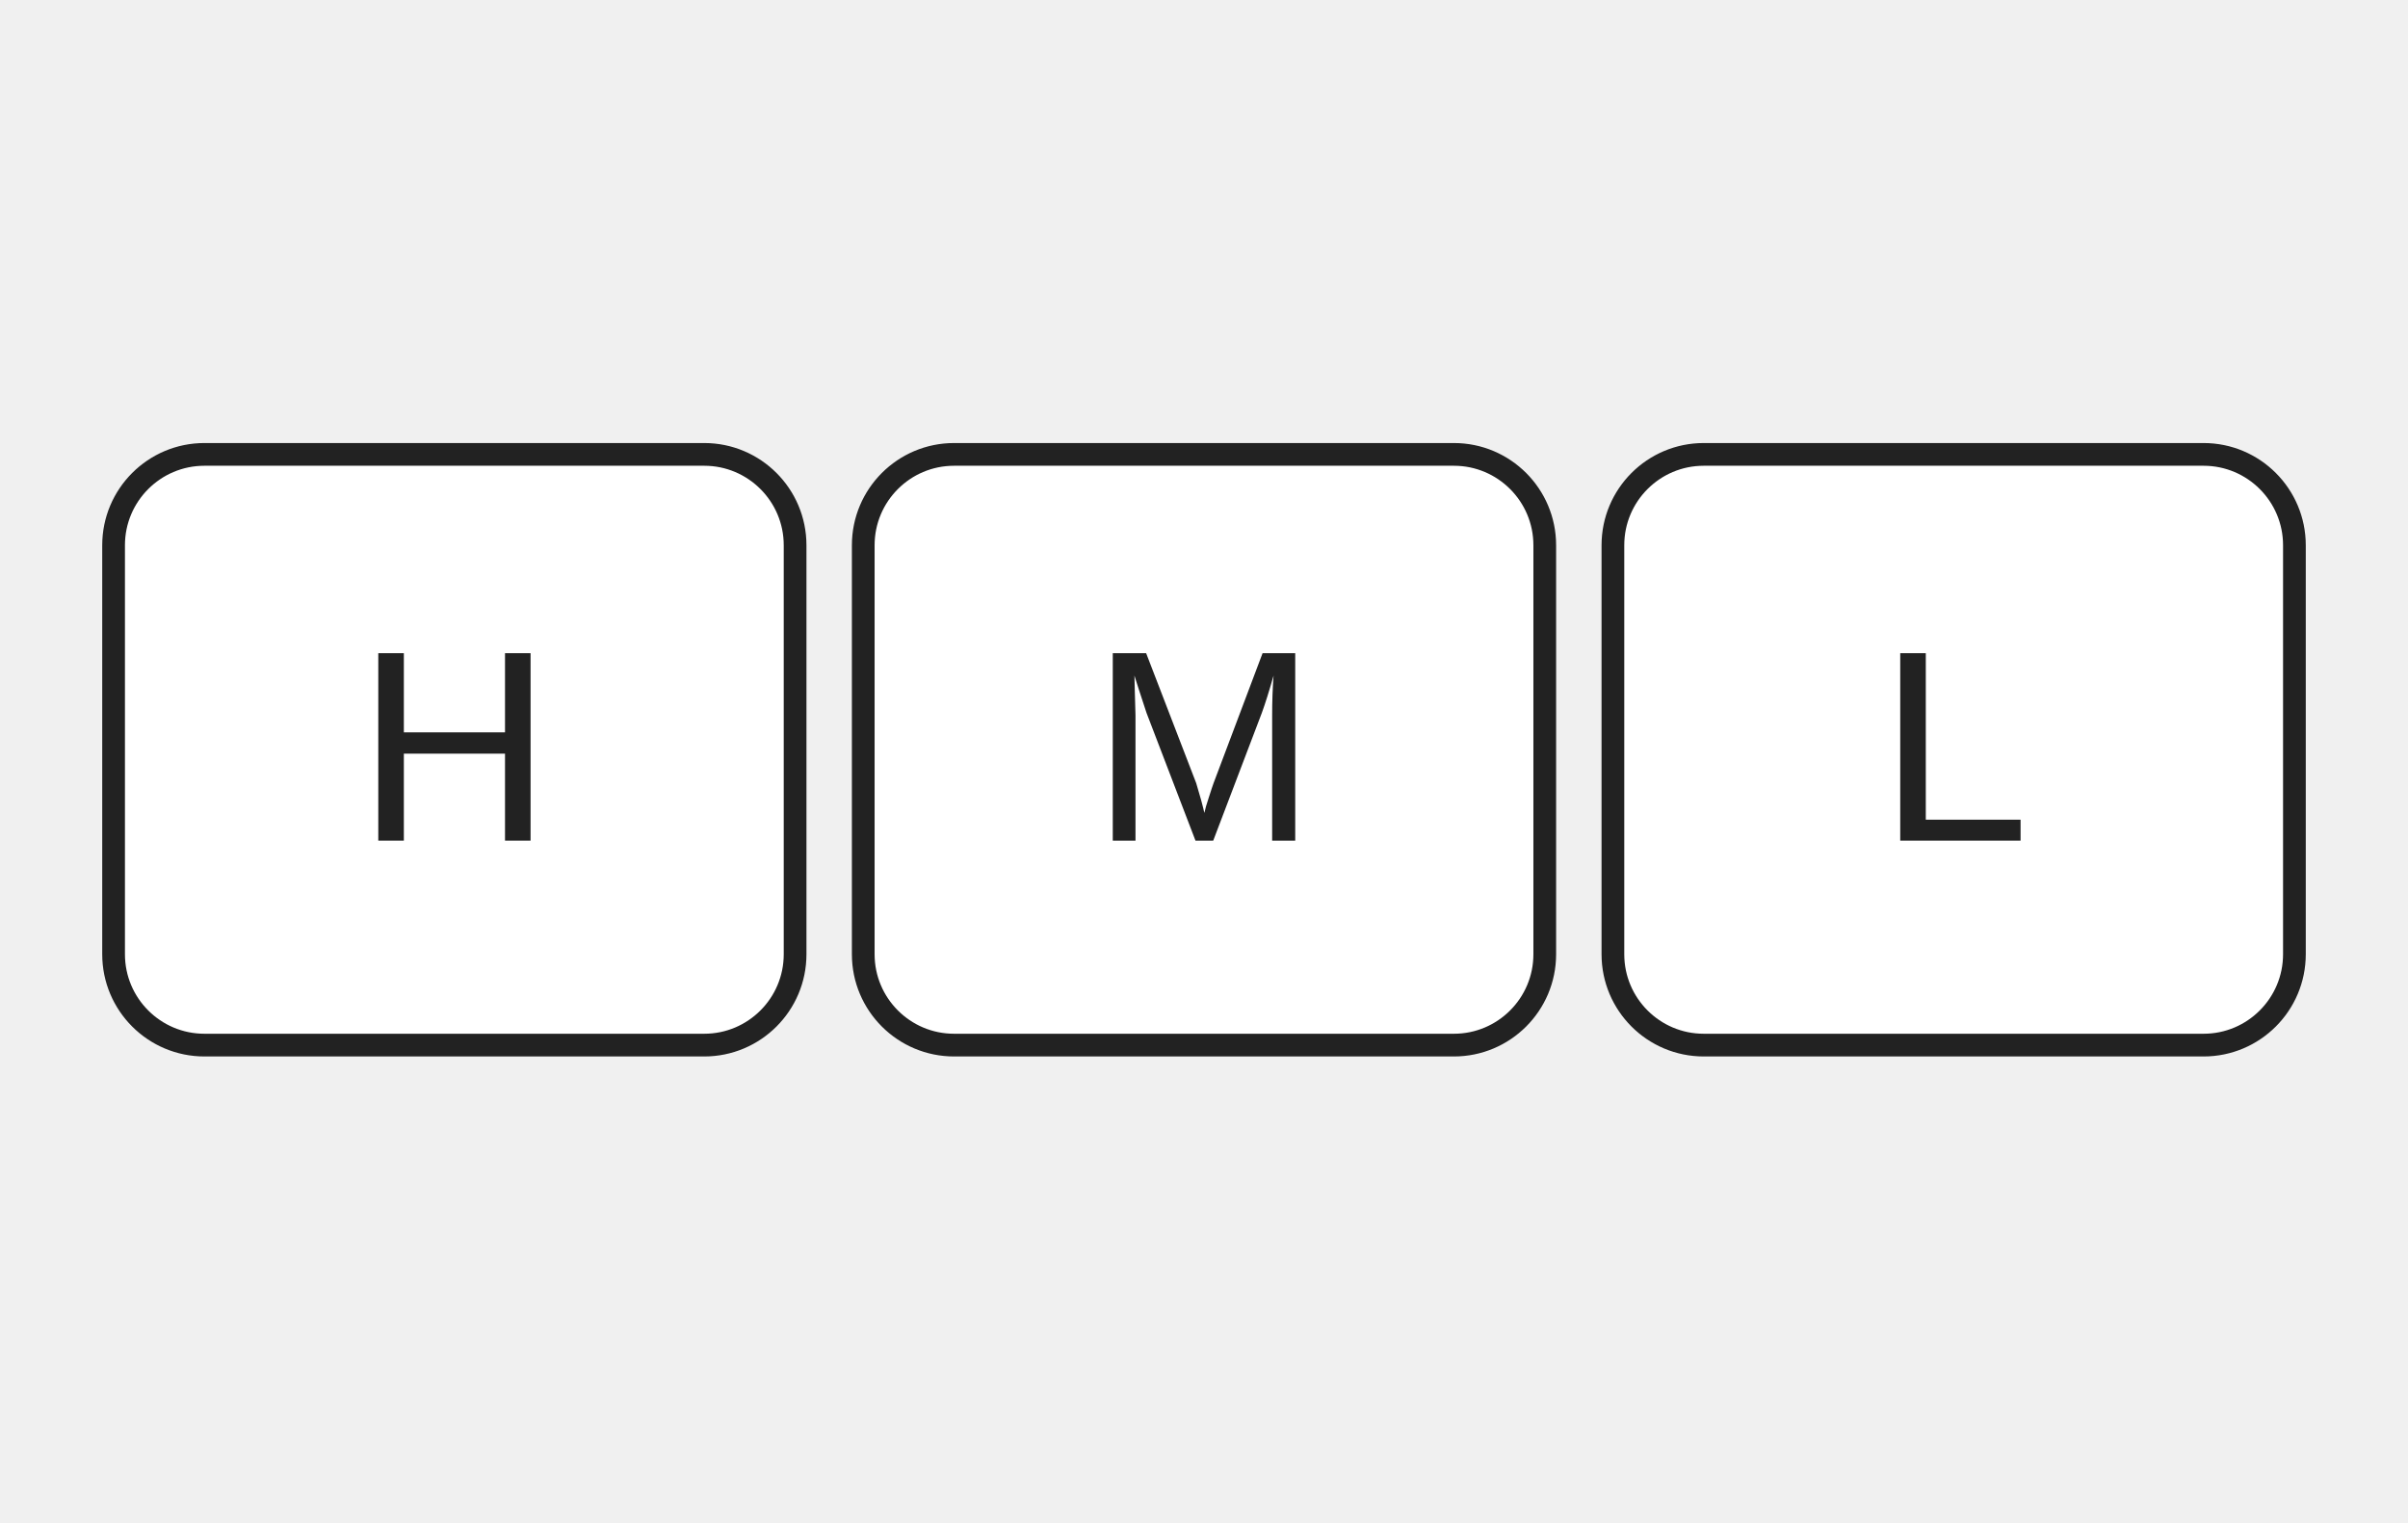
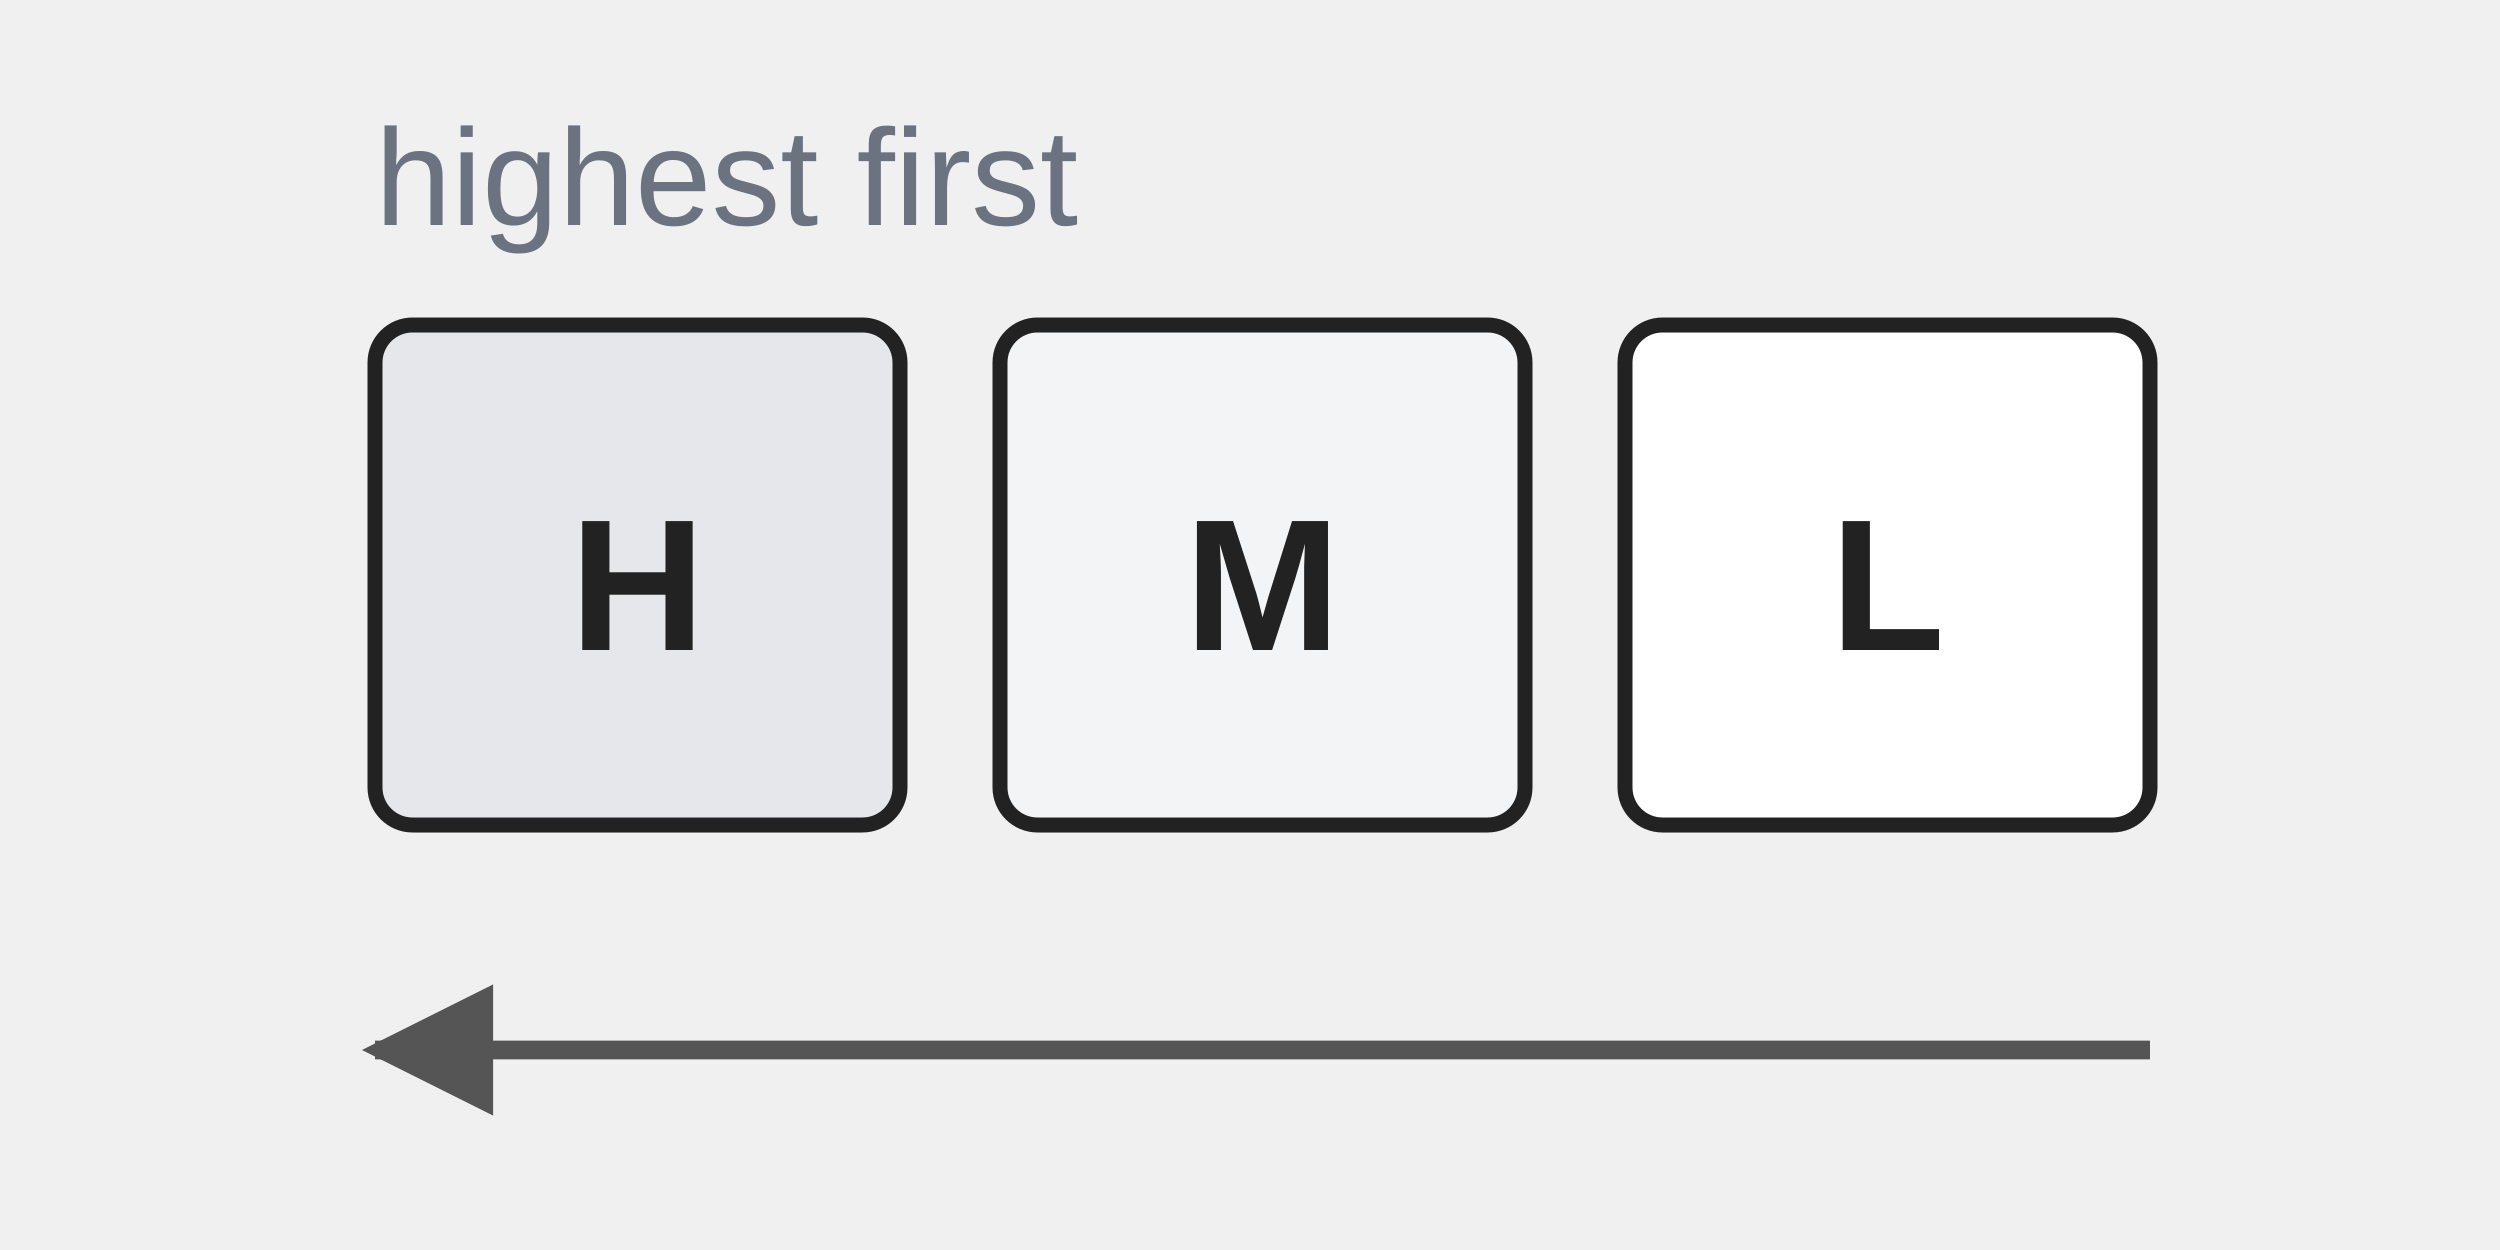
- <svg xmlns="http://www.w3.org/2000/svg" width="106" height="67" font-family="system-ui, -apple-system, 'Segoe UI', Arial, sans-serif" font-weight="400" fill="currentColor" viewBox="0 0 106 67">
-   <rect x="5" y="20" width="30" height="26" rx="4" fill="#FFFFFF" stroke="#222222" />
-   <text x="20" y="37" font-size="12" text-anchor="middle" fill="#222222">H</text>
-   <rect x="38" y="20" width="30" height="26" rx="4" fill="#FFFFFF" stroke="#222222" />
-   <text x="53" y="37" font-size="12" text-anchor="middle" fill="#222222">M</text>
-   <rect x="71" y="20" width="30" height="26" rx="4" fill="#FFFFFF" stroke="#222222" />
-   <text x="86" y="37" font-size="12" text-anchor="middle" fill="#222222">L</text>
+ <svg xmlns="http://www.w3.org/2000/svg" width="200" height="100" viewBox="0 0 200 100" role="img" aria-label="Priority queue: elements H, M and L for high, medium and low priority; the highest priority leaves first">
+   <defs>
+     <marker id="tp-a" viewBox="0 0 10 10" refX="9" refY="5" markerWidth="7" markerHeight="7" orient="auto-start-reverse">
+       <path d="M0 0 L10 5 L0 10 Z" fill="#555555" />
+     </marker>
+   </defs>
+   <g font-family="system-ui, -apple-system, 'Segoe UI', Arial, sans-serif" fill="#222222">
+     <rect x="30" y="26" width="42" height="40" rx="3" fill="#E5E7EB" stroke="#222222" stroke-width="1.2" />
+     <text x="51" y="52" font-size="15" text-anchor="middle" font-weight="600">H</text>
+     <rect x="80" y="26" width="42" height="40" rx="3" fill="#F3F4F6" stroke="#222222" stroke-width="1.2" />
+     <text x="101" y="52" font-size="15" text-anchor="middle" font-weight="600">M</text>
+     <rect x="130" y="26" width="42" height="40" rx="3" fill="#FFFFFF" stroke="#222222" stroke-width="1.2" />
+     <text x="151" y="52" font-size="15" text-anchor="middle" font-weight="600">L</text>
+     <text x="30" y="18" font-size="11" text-anchor="start" fill="#6B7280">highest first</text>
+     <path d="M30 84 H172" fill="none" stroke="#555555" stroke-width="1.5" marker-start="url(#tp-a)" />
+   </g>
</svg>
